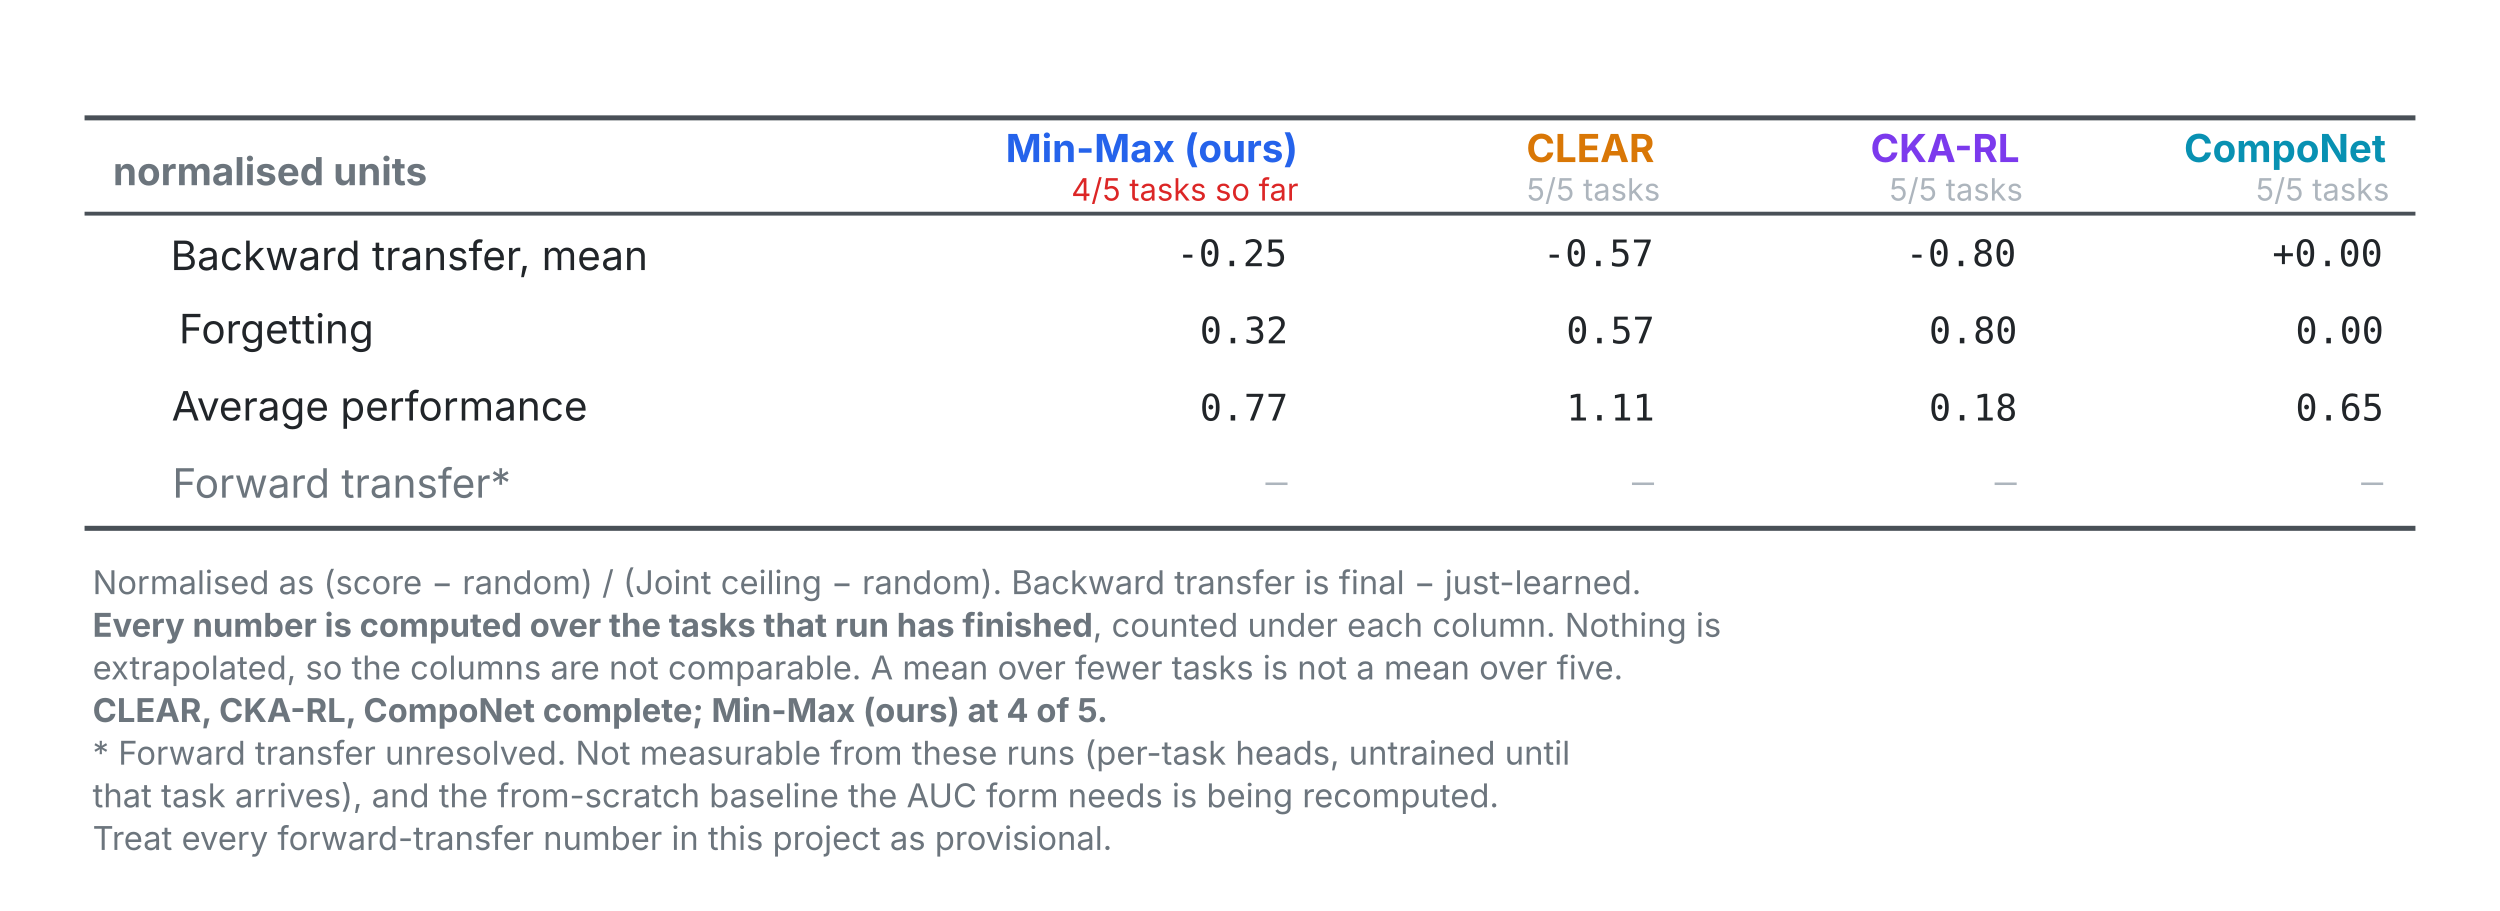
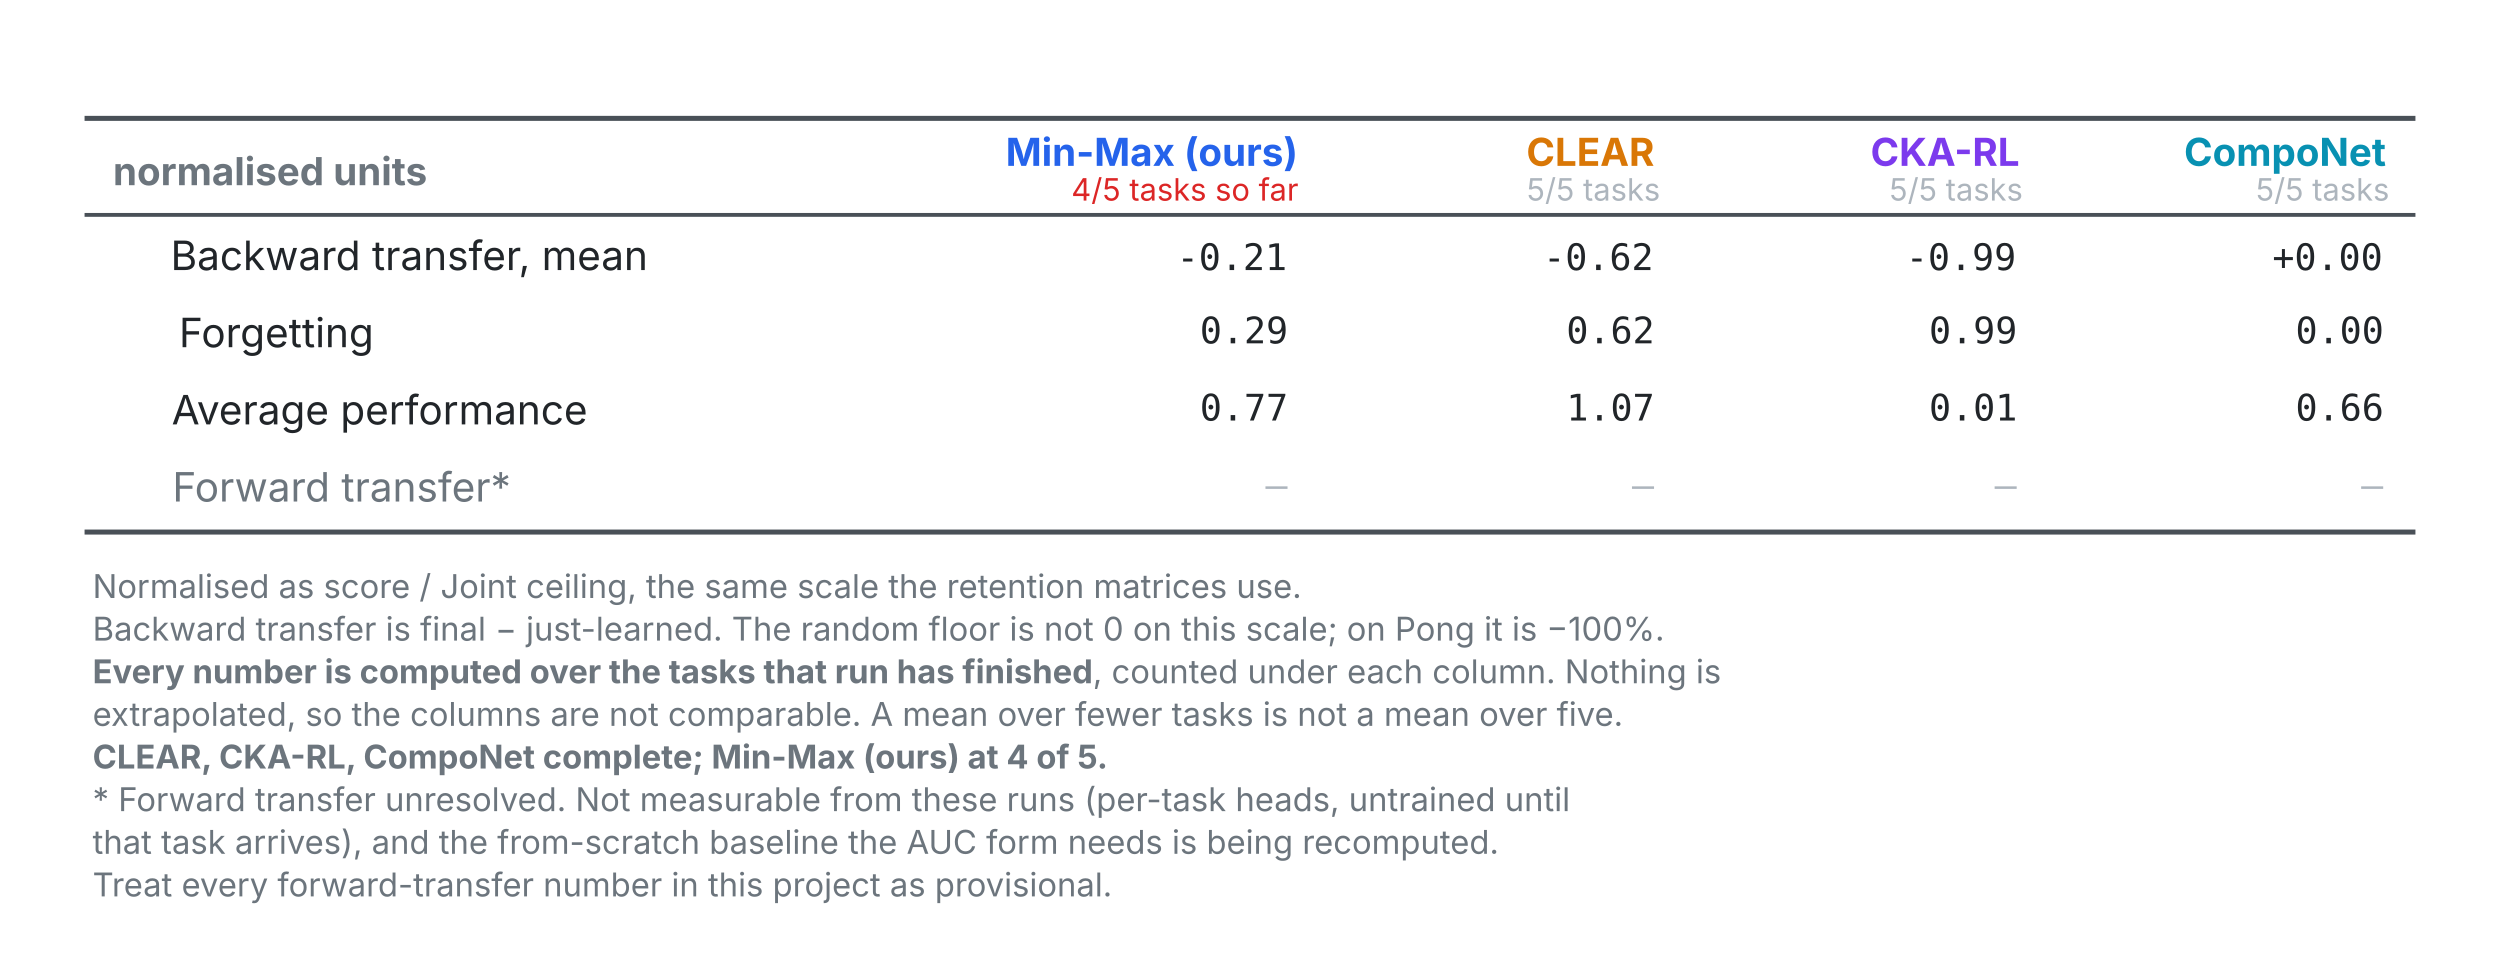
- <svg xmlns="http://www.w3.org/2000/svg" class="main-svg" width="648" height="236" style="" viewBox="0 0 648 236">
-   <rect x="0" y="0" width="648" height="236" style="fill: rgb(255, 255, 255); fill-opacity: 1;" />
-   <defs id="defs-a3469d">
+ <svg xmlns="http://www.w3.org/2000/svg" class="main-svg" width="648" height="248" style="" viewBox="0 0 648 248">
+   <rect x="0" y="0" width="648" height="248" style="fill: rgb(255, 255, 255); fill-opacity: 1;" />
+   <defs id="defs-782dda">
    <g class="clips">
-       <clipPath id="clipa3469dxyplot" class="plotclip">
-         <rect width="616" height="212" />
+       <clipPath id="clip782ddaxyplot" class="plotclip">
+         <rect width="616" height="224" />
      </clipPath>
-       <clipPath class="axesclip" id="clipa3469dx">
-         <rect x="16" y="0" width="616" height="236" />
+       <clipPath class="axesclip" id="clip782ddax">
+         <rect x="16" y="0" width="616" height="248" />
      </clipPath>
-       <clipPath class="axesclip" id="clipa3469dy">
-         <rect x="0" y="14" width="648" height="212" />
+       <clipPath class="axesclip" id="clip782dday">
+         <rect x="0" y="14" width="648" height="224" />
      </clipPath>
-       <clipPath class="axesclip" id="clipa3469dxy">
-         <rect x="16" y="14" width="616" height="212" />
+       <clipPath class="axesclip" id="clip782ddaxy">
+         <rect x="16" y="14" width="616" height="224" />
      </clipPath>
    </g>
    <g class="gradients" />
    <g class="patterns" />
  </defs>
  <g class="bglayer" />
  <g class="layer-below">
    <g class="imagelayer" />
    <g class="shapelayer" />
  </g>
  <g class="cartesianlayer">
    <g class="subplot xy">
      <g class="layer-subplot">
        <g class="shapelayer" />
        <g class="imagelayer" />
      </g>
      <g class="minor-gridlayer">
        <g class="x" />
        <g class="y" />
      </g>
      <g class="gridlayer">
        <g class="x" />
        <g class="y" />
      </g>
      <g class="zerolinelayer" />
      <g class="layer-between">
        <g class="shapelayer" />
        <g class="imagelayer" />
      </g>
      <path class="xlines-below" />
      <path class="ylines-below" />
      <g class="overlines-below" />
      <g class="xaxislayer-below" />
      <g class="yaxislayer-below" />
      <g class="overaxes-below" />
      <g class="overplot">
-         <g class="xy" transform="translate(16,14)" clip-path="url(#clipa3469dxyplot)">
+         <g class="xy" transform="translate(16,14)" clip-path="url(#clip782ddaxyplot)">
          <g class="scatterlayer mlayer">
-             <g class="trace scatter trace370240" style="stroke-miterlimit: 2; opacity: 1;">
+             <g class="trace scatter trace549ef5" style="stroke-miterlimit: 2; opacity: 1;">
              <g class="fills" />
              <g class="errorbars" />
              <g class="lines" />
              <g class="points" />
              <g class="text" />
            </g>
          </g>
        </g>
      </g>
      <g class="zerolinelayer-above" />
      <path class="xlines-above crisp" d="M0,0" style="fill: none;" />
      <path class="ylines-above crisp" d="M0,0" style="fill: none;" />
      <g class="overlines-above" />
      <g class="xaxislayer-above" />
      <g class="yaxislayer-above" />
      <g class="overaxes-above" />
    </g>
  </g>
  <g class="polarlayer" />
  <g class="smithlayer" />
  <g class="ternarylayer" />
  <g class="geolayer" />
  <g class="funnelarealayer" />
  <g class="pielayer" />
  <g class="iciclelayer" />
  <g class="treemaplayer" />
  <g class="sunburstlayer" />
  <g class="glimages" />
-   <defs id="topdefs-a3469d">
+   <defs id="topdefs-782dda">
    <g class="clips" />
  </defs>
  <g class="layer-above">
    <g class="imagelayer" />
    <g class="shapelayer">
-       <g class="shape-group" data-index="0" clip-path="url(#clipa3469dxy)">
-         <path data-index="0" fill-rule="evenodd" d="M21.92,30.55L626.08,30.55" style="opacity: 1; stroke: rgb(73, 80, 87); stroke-opacity: 1; fill: rgb(0, 0, 0); fill-opacity: 0; stroke-width: 1.3px;" />
-       </g>
-       <g class="shape-group" data-index="1" clip-path="url(#clipa3469dxy)">
-         <path data-index="1" fill-rule="evenodd" d="M21.92,55.38L626.08,55.38" style="opacity: 1; stroke: rgb(73, 80, 87); stroke-opacity: 1; fill: rgb(0, 0, 0); fill-opacity: 0; stroke-width: 1px;" />
-       </g>
-       <g class="shape-group" data-index="2" clip-path="url(#clipa3469dxy)">
-         <path data-index="2" fill-rule="evenodd" d="M21.92,136.94L626.08,136.94" style="opacity: 1; stroke: rgb(73, 80, 87); stroke-opacity: 1; fill: rgb(0, 0, 0); fill-opacity: 0; stroke-width: 1.3px;" />
+       <g class="shape-group" data-index="0" clip-path="url(#clip782ddaxy)">
+         <path data-index="0" fill-rule="evenodd" d="M21.92,30.68L626.08,30.68" style="opacity: 1; stroke: rgb(73, 80, 87); stroke-opacity: 1; fill: rgb(0, 0, 0); fill-opacity: 0; stroke-width: 1.3px;" />
+       </g>
+       <g class="shape-group" data-index="1" clip-path="url(#clip782ddaxy)">
+         <path data-index="1" fill-rule="evenodd" d="M21.92,55.7L626.08,55.7" style="opacity: 1; stroke: rgb(73, 80, 87); stroke-opacity: 1; fill: rgb(0, 0, 0); fill-opacity: 0; stroke-width: 1px;" />
+       </g>
+       <g class="shape-group" data-index="2" clip-path="url(#clip782ddaxy)">
+         <path data-index="2" fill-rule="evenodd" d="M21.92,137.91L626.08,137.91" style="opacity: 1; stroke: rgb(73, 80, 87); stroke-opacity: 1; fill: rgb(0, 0, 0); fill-opacity: 0; stroke-width: 1.3px;" />
      </g>
    </g>
  </g>
  <g class="infolayer">
    <g class="g-gtitle" />
    <g class="annotation" data-index="0" style="opacity: 1;">
-       <g class="annotation-text-g" transform="rotate(0,298.35,38.43)">
-         <g class="cursor-pointer" transform="translate(261,30)">
+       <g class="annotation-text-g" transform="rotate(0,298.35,38.62)">
+         <g class="cursor-pointer" transform="translate(261,31)">
          <rect class="bg" x="0.5" y="0.5" width="74" height="15" style="stroke-width: 1px; stroke: rgb(0, 0, 0); stroke-opacity: 0; fill: rgb(0, 0, 0); fill-opacity: 0;" />
          <text class="annotation-text" text-anchor="middle" x="37.555" y="12" style="font-family: Inter, Helvetica, Arial, sans-serif; font-size: 10px; fill: rgb(37, 99, 235); fill-opacity: 1; white-space: pre;">
            <tspan style="font-weight:bold">Min-Max (ours)</tspan>
          </text>
        </g>
      </g>
    </g>
    <g class="annotation" data-index="1" style="opacity: 1;">
-       <g class="annotation-text-g" transform="rotate(0,306.85,49.46)">
+       <g class="annotation-text-g" transform="rotate(0,306.85,49.74)">
        <g class="cursor-pointer" transform="translate(278,43)">
          <rect class="bg" x="0.5" y="0.5" width="57" height="12" style="stroke-width: 1px; stroke: rgb(0, 0, 0); stroke-opacity: 0; fill: rgb(0, 0, 0); fill-opacity: 0;" />
          <text class="annotation-text" text-anchor="middle" x="29.125" y="9" style="font-family: Inter, Helvetica, Arial, sans-serif; font-size: 8px; fill: rgb(220, 38, 38); fill-opacity: 1; white-space: pre;">4/5 tasks so far</text>
        </g>
      </g>
    </g>
    <g class="annotation" data-index="2" style="opacity: 1;">
-       <g class="annotation-text-g" transform="rotate(0,411.62,38.43)">
-         <g class="cursor-pointer" transform="translate(393,30)">
+       <g class="annotation-text-g" transform="rotate(0,411.62,38.62)">
+         <g class="cursor-pointer" transform="translate(393,31)">
          <rect class="bg" x="0.5" y="0.5" width="37" height="15" style="stroke-width: 1px; stroke: rgb(0, 0, 0); stroke-opacity: 0; fill: rgb(0, 0, 0); fill-opacity: 0;" />
          <text class="annotation-text" text-anchor="middle" x="19.227" y="12" style="font-family: Inter, Helvetica, Arial, sans-serif; font-size: 10px; fill: rgb(217, 119, 6); fill-opacity: 1; white-space: pre;">
            <tspan style="font-weight:bold">CLEAR</tspan>
          </text>
        </g>
      </g>
    </g>
    <g class="annotation" data-index="3" style="opacity: 1;">
-       <g class="annotation-text-g" transform="rotate(0,412.62,49.46)">
+       <g class="annotation-text-g" transform="rotate(0,412.62,49.74)">
        <g class="cursor-pointer" transform="translate(395,43)">
          <rect class="bg" x="0.5" y="0.5" width="35" height="12" style="stroke-width: 1px; stroke: rgb(0, 0, 0); stroke-opacity: 0; fill: rgb(0, 0, 0); fill-opacity: 0;" />
          <text class="annotation-text" text-anchor="middle" x="18.008" y="9" style="font-family: Inter, Helvetica, Arial, sans-serif; font-size: 8px; fill: rgb(173, 181, 189); fill-opacity: 1; white-space: pre;">5/5 tasks</text>
        </g>
      </g>
    </g>
    <g class="annotation" data-index="4" style="opacity: 1;">
-       <g class="annotation-text-g" transform="rotate(0,504.38,38.43)">
-         <g class="cursor-pointer" transform="translate(483,30)">
+       <g class="annotation-text-g" transform="rotate(0,504.38,38.62)">
+         <g class="cursor-pointer" transform="translate(483,31)">
          <rect class="bg" x="0.5" y="0.5" width="41" height="15" style="stroke-width: 1px; stroke: rgb(0, 0, 0); stroke-opacity: 0; fill: rgb(0, 0, 0); fill-opacity: 0;" />
          <text class="annotation-text" text-anchor="middle" x="21.164" y="12" style="font-family: Inter, Helvetica, Arial, sans-serif; font-size: 10px; fill: rgb(124, 58, 237); fill-opacity: 1; white-space: pre;">
            <tspan style="font-weight:bold">CKA-RL</tspan>
          </text>
        </g>
      </g>
    </g>
    <g class="annotation" data-index="5" style="opacity: 1;">
-       <g class="annotation-text-g" transform="rotate(0,507.38,49.46)">
+       <g class="annotation-text-g" transform="rotate(0,507.38,49.74)">
        <g class="cursor-pointer" transform="translate(489,43)">
          <rect class="bg" x="0.5" y="0.5" width="35" height="12" style="stroke-width: 1px; stroke: rgb(0, 0, 0); stroke-opacity: 0; fill: rgb(0, 0, 0); fill-opacity: 0;" />
          <text class="annotation-text" text-anchor="middle" x="18.008" y="9" style="font-family: Inter, Helvetica, Arial, sans-serif; font-size: 8px; fill: rgb(173, 181, 189); fill-opacity: 1; white-space: pre;">5/5 tasks</text>
        </g>
      </g>
    </g>
    <g class="annotation" data-index="6" style="opacity: 1;">
-       <g class="annotation-text-g" transform="rotate(0,592.65,38.43)">
-         <g class="cursor-pointer" transform="translate(565,30)">
+       <g class="annotation-text-g" transform="rotate(0,592.65,38.62)">
+         <g class="cursor-pointer" transform="translate(565,31)">
          <rect class="bg" x="0.5" y="0.5" width="54" height="15" style="stroke-width: 1px; stroke: rgb(0, 0, 0); stroke-opacity: 0; fill: rgb(0, 0, 0); fill-opacity: 0;" />
          <text class="annotation-text" text-anchor="middle" x="27.281" y="12" style="font-family: Inter, Helvetica, Arial, sans-serif; font-size: 10px; fill: rgb(8, 145, 178); fill-opacity: 1; white-space: pre;">
            <tspan style="font-weight:bold">CompoNet</tspan>
          </text>
        </g>
      </g>
    </g>
    <g class="annotation" data-index="7" style="opacity: 1;">
-       <g class="annotation-text-g" transform="rotate(0,602.15,49.46)">
+       <g class="annotation-text-g" transform="rotate(0,602.15,49.74)">
        <g class="cursor-pointer" transform="translate(584,43)">
          <rect class="bg" x="0.5" y="0.5" width="35" height="12" style="stroke-width: 1px; stroke: rgb(0, 0, 0); stroke-opacity: 0; fill: rgb(0, 0, 0); fill-opacity: 0;" />
          <text class="annotation-text" text-anchor="middle" x="18.008" y="9" style="font-family: Inter, Helvetica, Arial, sans-serif; font-size: 8px; fill: rgb(173, 181, 189); fill-opacity: 1; white-space: pre;">5/5 tasks</text>
        </g>
      </g>
    </g>
    <g class="annotation" data-index="8" style="opacity: 1;">
-       <g class="annotation-text-g" transform="rotate(0,69.85,43.55)">
+       <g class="annotation-text-g" transform="rotate(0,69.85,43.79)">
        <g class="cursor-pointer" transform="translate(28,36)">
          <rect class="bg" x="0.5" y="0.5" width="83" height="15" style="stroke-width: 1px; stroke: rgb(0, 0, 0); stroke-opacity: 0; fill: rgb(0, 0, 0); fill-opacity: 0;" />
          <text class="annotation-text" text-anchor="middle" x="42.008" y="12" style="font-family: Inter, Helvetica, Arial, sans-serif; font-size: 10px; fill: rgb(108, 117, 125); fill-opacity: 1; white-space: pre;">
            <tspan style="font-weight:bold">normalised units</tspan>
          </text>
        </g>
      </g>
    </g>
    <g class="annotation" data-index="9" style="opacity: 1;">
-       <g class="annotation-text-g" transform="rotate(0,105.62,65.62)">
+       <g class="annotation-text-g" transform="rotate(0,105.62,66.03)">
        <g class="cursor-pointer" transform="translate(46,58)">
          <rect class="bg" x="0.5" y="0.5" width="119" height="15" style="stroke-width: 1px; stroke: rgb(0, 0, 0); stroke-opacity: 0; fill: rgb(0, 0, 0); fill-opacity: 0;" />
          <text class="annotation-text" text-anchor="middle" x="60.078" y="12" style="font-family: Inter, Helvetica, Arial, sans-serif; font-size: 10.5px; fill: rgb(33, 37, 41); fill-opacity: 1; white-space: pre;">Backward transfer, mean</text>
        </g>
      </g>
    </g>
    <g class="annotation" data-index="10" style="opacity: 1;">
-       <g class="annotation-text-g" transform="rotate(0,319.35,65.62)">
-         <g class="cursor-pointer" transform="translate(303,58)">
+       <g class="annotation-text-g" transform="rotate(0,319.35,66.03)">
+         <g class="cursor-pointer" transform="translate(303,59)">
          <rect class="bg" x="0.5" y="0.5" width="32" height="14" style="stroke-width: 1px; stroke: rgb(0, 0, 0); stroke-opacity: 0; fill: rgb(0, 0, 0); fill-opacity: 0;" />
-           <text class="annotation-text" text-anchor="middle" x="16.305" y="11" style="font-family: 'JetBrains Mono', Menlo, Consolas, monospace; font-size: 9.5px; fill: rgb(33, 37, 41); fill-opacity: 1; white-space: pre;">-0.25</text>
+           <text class="annotation-text" text-anchor="middle" x="16.305" y="11" style="font-family: 'JetBrains Mono', Menlo, Consolas, monospace; font-size: 9.5px; fill: rgb(33, 37, 41); fill-opacity: 1; white-space: pre;">-0.21</text>
        </g>
      </g>
    </g>
    <g class="annotation" data-index="11" style="opacity: 1;">
-       <g class="annotation-text-g" transform="rotate(0,414.12,65.62)">
-         <g class="cursor-pointer" transform="translate(398,58)">
+       <g class="annotation-text-g" transform="rotate(0,414.12,66.03)">
+         <g class="cursor-pointer" transform="translate(398,59)">
          <rect class="bg" x="0.5" y="0.5" width="32" height="14" style="stroke-width: 1px; stroke: rgb(0, 0, 0); stroke-opacity: 0; fill: rgb(0, 0, 0); fill-opacity: 0;" />
-           <text class="annotation-text" text-anchor="middle" x="16.305" y="11" style="font-family: 'JetBrains Mono', Menlo, Consolas, monospace; font-size: 9.5px; fill: rgb(33, 37, 41); fill-opacity: 1; white-space: pre;">-0.57</text>
+           <text class="annotation-text" text-anchor="middle" x="16.305" y="11" style="font-family: 'JetBrains Mono', Menlo, Consolas, monospace; font-size: 9.5px; fill: rgb(33, 37, 41); fill-opacity: 1; white-space: pre;">-0.62</text>
        </g>
      </g>
    </g>
    <g class="annotation" data-index="12" style="opacity: 1;">
-       <g class="annotation-text-g" transform="rotate(0,508.88,65.62)">
-         <g class="cursor-pointer" transform="translate(492,58)">
+       <g class="annotation-text-g" transform="rotate(0,508.88,66.03)">
+         <g class="cursor-pointer" transform="translate(492,59)">
          <rect class="bg" x="0.5" y="0.5" width="32" height="14" style="stroke-width: 1px; stroke: rgb(0, 0, 0); stroke-opacity: 0; fill: rgb(0, 0, 0); fill-opacity: 0;" />
-           <text class="annotation-text" text-anchor="middle" x="16.305" y="11" style="font-family: 'JetBrains Mono', Menlo, Consolas, monospace; font-size: 9.5px; fill: rgb(33, 37, 41); fill-opacity: 1; white-space: pre;">-0.80</text>
+           <text class="annotation-text" text-anchor="middle" x="16.305" y="11" style="font-family: 'JetBrains Mono', Menlo, Consolas, monospace; font-size: 9.5px; fill: rgb(33, 37, 41); fill-opacity: 1; white-space: pre;">-0.99</text>
        </g>
      </g>
    </g>
    <g class="annotation" data-index="13" style="opacity: 1;">
-       <g class="annotation-text-g" transform="rotate(0,603.65,65.62)">
-         <g class="cursor-pointer" transform="translate(587,58)">
+       <g class="annotation-text-g" transform="rotate(0,603.65,66.03)">
+         <g class="cursor-pointer" transform="translate(587,59)">
          <rect class="bg" x="0.5" y="0.5" width="32" height="14" style="stroke-width: 1px; stroke: rgb(0, 0, 0); stroke-opacity: 0; fill: rgb(0, 0, 0); fill-opacity: 0;" />
          <text class="annotation-text" text-anchor="middle" x="16.305" y="11" style="font-family: 'JetBrains Mono', Menlo, Consolas, monospace; font-size: 9.5px; fill: rgb(33, 37, 41); fill-opacity: 1; white-space: pre;">+0.00</text>
        </g>
      </g>
    </g>
    <g class="annotation" data-index="14" style="opacity: 1;">
-       <g class="annotation-text-g" transform="rotate(0,71.12,85.32)">
-         <g class="cursor-pointer" transform="translate(46,77)">
+       <g class="annotation-text-g" transform="rotate(0,71.12,85.89)">
+         <g class="cursor-pointer" transform="translate(46,78)">
          <rect class="bg" x="0.5" y="0.5" width="50" height="15" style="stroke-width: 1px; stroke: rgb(0, 0, 0); stroke-opacity: 0; fill: rgb(0, 0, 0); fill-opacity: 0;" />
          <text class="annotation-text" text-anchor="middle" x="25.641" y="12" style="font-family: Inter, Helvetica, Arial, sans-serif; font-size: 10.5px; fill: rgb(33, 37, 41); fill-opacity: 1; white-space: pre;">Forgetting</text>
        </g>
      </g>
    </g>
    <g class="annotation" data-index="15" style="opacity: 1;">
-       <g class="annotation-text-g" transform="rotate(0,322.35,85.32)">
+       <g class="annotation-text-g" transform="rotate(0,322.35,85.89)">
        <g class="cursor-pointer" transform="translate(309,78)">
          <rect class="bg" x="0.5" y="0.5" width="26" height="14" style="stroke-width: 1px; stroke: rgb(0, 0, 0); stroke-opacity: 0; fill: rgb(0, 0, 0); fill-opacity: 0;" />
-           <text class="annotation-text" text-anchor="middle" x="13.445" y="11" style="font-family: 'JetBrains Mono', Menlo, Consolas, monospace; font-size: 9.5px; fill: rgb(33, 37, 41); fill-opacity: 1; white-space: pre;">0.32</text>
+           <text class="annotation-text" text-anchor="middle" x="13.445" y="11" style="font-family: 'JetBrains Mono', Menlo, Consolas, monospace; font-size: 9.5px; fill: rgb(33, 37, 41); fill-opacity: 1; white-space: pre;">0.29</text>
        </g>
      </g>
    </g>
    <g class="annotation" data-index="16" style="opacity: 1;">
-       <g class="annotation-text-g" transform="rotate(0,417.12,85.32)">
+       <g class="annotation-text-g" transform="rotate(0,417.12,85.89)">
        <g class="cursor-pointer" transform="translate(404,78)">
          <rect class="bg" x="0.5" y="0.5" width="26" height="14" style="stroke-width: 1px; stroke: rgb(0, 0, 0); stroke-opacity: 0; fill: rgb(0, 0, 0); fill-opacity: 0;" />
-           <text class="annotation-text" text-anchor="middle" x="13.445" y="11" style="font-family: 'JetBrains Mono', Menlo, Consolas, monospace; font-size: 9.5px; fill: rgb(33, 37, 41); fill-opacity: 1; white-space: pre;">0.57</text>
+           <text class="annotation-text" text-anchor="middle" x="13.445" y="11" style="font-family: 'JetBrains Mono', Menlo, Consolas, monospace; font-size: 9.5px; fill: rgb(33, 37, 41); fill-opacity: 1; white-space: pre;">0.62</text>
        </g>
      </g>
    </g>
    <g class="annotation" data-index="17" style="opacity: 1;">
-       <g class="annotation-text-g" transform="rotate(0,511.88,85.32)">
+       <g class="annotation-text-g" transform="rotate(0,511.88,85.89)">
        <g class="cursor-pointer" transform="translate(498,78)">
          <rect class="bg" x="0.5" y="0.5" width="26" height="14" style="stroke-width: 1px; stroke: rgb(0, 0, 0); stroke-opacity: 0; fill: rgb(0, 0, 0); fill-opacity: 0;" />
-           <text class="annotation-text" text-anchor="middle" x="13.445" y="11" style="font-family: 'JetBrains Mono', Menlo, Consolas, monospace; font-size: 9.5px; fill: rgb(33, 37, 41); fill-opacity: 1; white-space: pre;">0.80</text>
+           <text class="annotation-text" text-anchor="middle" x="13.445" y="11" style="font-family: 'JetBrains Mono', Menlo, Consolas, monospace; font-size: 9.5px; fill: rgb(33, 37, 41); fill-opacity: 1; white-space: pre;">0.99</text>
        </g>
      </g>
    </g>
    <g class="annotation" data-index="18" style="opacity: 1;">
-       <g class="annotation-text-g" transform="rotate(0,606.65,85.32)">
+       <g class="annotation-text-g" transform="rotate(0,606.65,85.89)">
        <g class="cursor-pointer" transform="translate(593,78)">
          <rect class="bg" x="0.5" y="0.5" width="26" height="14" style="stroke-width: 1px; stroke: rgb(0, 0, 0); stroke-opacity: 0; fill: rgb(0, 0, 0); fill-opacity: 0;" />
          <text class="annotation-text" text-anchor="middle" x="13.445" y="11" style="font-family: 'JetBrains Mono', Menlo, Consolas, monospace; font-size: 9.5px; fill: rgb(33, 37, 41); fill-opacity: 1; white-space: pre;">0.00</text>
        </g>
      </g>
    </g>
    <g class="annotation" data-index="19" style="opacity: 1;">
-       <g class="annotation-text-g" transform="rotate(0,98.12,105.03)">
-         <g class="cursor-pointer" transform="translate(46,97)">
+       <g class="annotation-text-g" transform="rotate(0,98.12,105.74)">
+         <g class="cursor-pointer" transform="translate(46,98)">
          <rect class="bg" x="0.5" y="0.5" width="104" height="15" style="stroke-width: 1px; stroke: rgb(0, 0, 0); stroke-opacity: 0; fill: rgb(0, 0, 0); fill-opacity: 0;" />
          <text class="annotation-text" text-anchor="middle" x="52.398" y="12" style="font-family: Inter, Helvetica, Arial, sans-serif; font-size: 10.5px; fill: rgb(33, 37, 41); fill-opacity: 1; white-space: pre;">Average performance</text>
        </g>
      </g>
    </g>
    <g class="annotation" data-index="20" style="opacity: 1;">
-       <g class="annotation-text-g" transform="rotate(0,322.35,105.03)">
+       <g class="annotation-text-g" transform="rotate(0,322.35,105.74)">
        <g class="cursor-pointer" transform="translate(309,98)">
          <rect class="bg" x="0.5" y="0.5" width="26" height="14" style="stroke-width: 1px; stroke: rgb(0, 0, 0); stroke-opacity: 0; fill: rgb(0, 0, 0); fill-opacity: 0;" />
          <text class="annotation-text" text-anchor="middle" x="13.445" y="11" style="font-family: 'JetBrains Mono', Menlo, Consolas, monospace; font-size: 9.5px; fill: rgb(33, 37, 41); fill-opacity: 1; white-space: pre;">0.77</text>
        </g>
      </g>
    </g>
    <g class="annotation" data-index="21" style="opacity: 1;">
-       <g class="annotation-text-g" transform="rotate(0,417.12,105.03)">
+       <g class="annotation-text-g" transform="rotate(0,417.12,105.74)">
        <g class="cursor-pointer" transform="translate(404,98)">
          <rect class="bg" x="0.5" y="0.5" width="26" height="14" style="stroke-width: 1px; stroke: rgb(0, 0, 0); stroke-opacity: 0; fill: rgb(0, 0, 0); fill-opacity: 0;" />
-           <text class="annotation-text" text-anchor="middle" x="13.445" y="11" style="font-family: 'JetBrains Mono', Menlo, Consolas, monospace; font-size: 9.5px; fill: rgb(33, 37, 41); fill-opacity: 1; white-space: pre;">1.11</text>
+           <text class="annotation-text" text-anchor="middle" x="13.445" y="11" style="font-family: 'JetBrains Mono', Menlo, Consolas, monospace; font-size: 9.5px; fill: rgb(33, 37, 41); fill-opacity: 1; white-space: pre;">1.07</text>
        </g>
      </g>
    </g>
    <g class="annotation" data-index="22" style="opacity: 1;">
-       <g class="annotation-text-g" transform="rotate(0,511.88,105.03)">
+       <g class="annotation-text-g" transform="rotate(0,511.88,105.74)">
        <g class="cursor-pointer" transform="translate(498,98)">
          <rect class="bg" x="0.5" y="0.5" width="26" height="14" style="stroke-width: 1px; stroke: rgb(0, 0, 0); stroke-opacity: 0; fill: rgb(0, 0, 0); fill-opacity: 0;" />
-           <text class="annotation-text" text-anchor="middle" x="13.445" y="11" style="font-family: 'JetBrains Mono', Menlo, Consolas, monospace; font-size: 9.5px; fill: rgb(33, 37, 41); fill-opacity: 1; white-space: pre;">0.18</text>
+           <text class="annotation-text" text-anchor="middle" x="13.445" y="11" style="font-family: 'JetBrains Mono', Menlo, Consolas, monospace; font-size: 9.5px; fill: rgb(33, 37, 41); fill-opacity: 1; white-space: pre;">0.01</text>
        </g>
      </g>
    </g>
    <g class="annotation" data-index="23" style="opacity: 1;">
-       <g class="annotation-text-g" transform="rotate(0,606.65,105.03)">
+       <g class="annotation-text-g" transform="rotate(0,606.65,105.74)">
        <g class="cursor-pointer" transform="translate(593,98)">
          <rect class="bg" x="0.5" y="0.5" width="26" height="14" style="stroke-width: 1px; stroke: rgb(0, 0, 0); stroke-opacity: 0; fill: rgb(0, 0, 0); fill-opacity: 0;" />
-           <text class="annotation-text" text-anchor="middle" x="13.445" y="11" style="font-family: 'JetBrains Mono', Menlo, Consolas, monospace; font-size: 9.5px; fill: rgb(33, 37, 41); fill-opacity: 1; white-space: pre;">0.65</text>
+           <text class="annotation-text" text-anchor="middle" x="13.445" y="11" style="font-family: 'JetBrains Mono', Menlo, Consolas, monospace; font-size: 9.5px; fill: rgb(33, 37, 41); fill-opacity: 1; white-space: pre;">0.66</text>
        </g>
      </g>
    </g>
    <g class="annotation" data-index="24" style="opacity: 1;">
-       <g class="annotation-text-g" transform="rotate(0,88.12,124.73)">
-         <g class="cursor-pointer" transform="translate(46,117)">
+       <g class="annotation-text-g" transform="rotate(0,88.12,125.6)">
+         <g class="cursor-pointer" transform="translate(46,118)">
          <rect class="bg" x="0.5" y="0.5" width="84" height="15" style="stroke-width: 1px; stroke: rgb(0, 0, 0); stroke-opacity: 0; fill: rgb(0, 0, 0); fill-opacity: 0;" />
          <text class="annotation-text" text-anchor="middle" x="42.555" y="12" style="font-family: Inter, Helvetica, Arial, sans-serif; font-size: 10.5px; fill: rgb(108, 117, 125); fill-opacity: 1; white-space: pre;">Forward transfer*</text>
        </g>
      </g>
    </g>
    <g class="annotation" data-index="25" style="opacity: 1;">
-       <g class="annotation-text-g" transform="rotate(0,330.85,124.73)">
-         <g class="cursor-pointer" transform="translate(326,117)">
+       <g class="annotation-text-g" transform="rotate(0,330.85,125.6)">
+         <g class="cursor-pointer" transform="translate(326,118)">
          <rect class="bg" x="0.5" y="0.5" width="9" height="14" style="stroke-width: 1px; stroke: rgb(0, 0, 0); stroke-opacity: 0; fill: rgb(0, 0, 0); fill-opacity: 0;" />
          <text class="annotation-text" text-anchor="middle" x="4.867" y="11" style="font-family: 'JetBrains Mono', Menlo, Consolas, monospace; font-size: 9.5px; fill: rgb(173, 181, 189); fill-opacity: 1; white-space: pre;">—</text>
        </g>
      </g>
    </g>
    <g class="annotation" data-index="26" style="opacity: 1;">
-       <g class="annotation-text-g" transform="rotate(0,425.62,124.73)">
-         <g class="cursor-pointer" transform="translate(421,117)">
+       <g class="annotation-text-g" transform="rotate(0,425.62,125.6)">
+         <g class="cursor-pointer" transform="translate(421,118)">
          <rect class="bg" x="0.5" y="0.5" width="9" height="14" style="stroke-width: 1px; stroke: rgb(0, 0, 0); stroke-opacity: 0; fill: rgb(0, 0, 0); fill-opacity: 0;" />
          <text class="annotation-text" text-anchor="middle" x="4.867" y="11" style="font-family: 'JetBrains Mono', Menlo, Consolas, monospace; font-size: 9.5px; fill: rgb(173, 181, 189); fill-opacity: 1; white-space: pre;">—</text>
        </g>
      </g>
    </g>
    <g class="annotation" data-index="27" style="opacity: 1;">
-       <g class="annotation-text-g" transform="rotate(0,520.38,124.73)">
-         <g class="cursor-pointer" transform="translate(515,117)">
+       <g class="annotation-text-g" transform="rotate(0,520.38,125.6)">
+         <g class="cursor-pointer" transform="translate(515,118)">
          <rect class="bg" x="0.5" y="0.5" width="9" height="14" style="stroke-width: 1px; stroke: rgb(0, 0, 0); stroke-opacity: 0; fill: rgb(0, 0, 0); fill-opacity: 0;" />
          <text class="annotation-text" text-anchor="middle" x="4.867" y="11" style="font-family: 'JetBrains Mono', Menlo, Consolas, monospace; font-size: 9.5px; fill: rgb(173, 181, 189); fill-opacity: 1; white-space: pre;">—</text>
        </g>
      </g>
    </g>
    <g class="annotation" data-index="28" style="opacity: 1;">
-       <g class="annotation-text-g" transform="rotate(0,615.15,124.73)">
-         <g class="cursor-pointer" transform="translate(610,117)">
+       <g class="annotation-text-g" transform="rotate(0,615.15,125.6)">
+         <g class="cursor-pointer" transform="translate(610,118)">
          <rect class="bg" x="0.5" y="0.5" width="9" height="14" style="stroke-width: 1px; stroke: rgb(0, 0, 0); stroke-opacity: 0; fill: rgb(0, 0, 0); fill-opacity: 0;" />
          <text class="annotation-text" text-anchor="middle" x="4.867" y="11" style="font-family: 'JetBrains Mono', Menlo, Consolas, monospace; font-size: 9.5px; fill: rgb(173, 181, 189); fill-opacity: 1; white-space: pre;">—</text>
        </g>
      </g>
    </g>
    <g class="annotation" data-index="29" style="opacity: 1;">
-       <g class="annotation-text-g" transform="rotate(0,227.42,184.43)">
-         <g class="cursor-pointer" transform="translate(22,144)">
-           <rect class="bg" x="0.5" y="0.5" width="410" height="79" style="stroke-width: 1px; stroke: rgb(0, 0, 0); stroke-opacity: 0; fill: rgb(0, 0, 0); fill-opacity: 0;" />
+       <g class="annotation-text-g" transform="rotate(0,227.42,190.96)">
+         <g class="cursor-pointer" transform="translate(22,145)">
+           <rect class="bg" x="0.5" y="0.5" width="410" height="90" style="stroke-width: 1px; stroke: rgb(0, 0, 0); stroke-opacity: 0; fill: rgb(0, 0, 0); fill-opacity: 0;" />
          <text class="annotation-text" text-anchor="start" x="2" y="10" style="font-family: Inter, Helvetica, Arial, sans-serif; font-size: 8.5px; fill: rgb(108, 117, 125); fill-opacity: 1; white-space: pre;">
-             <tspan class="line" dy="0em" x="2" y="10">Normalised as (score − random) / (Joint ceiling − random). Backward transfer is final − just-learned.</tspan>
-             <tspan class="line" dy="1.3em" x="2" y="10">
+             <tspan class="line" dy="0em" x="2" y="10">Normalised as score / Joint ceiling, the same scale the retention matrices use.</tspan>
+             <tspan class="line" dy="1.3em" x="2" y="10">Backward transfer is final − just-learned. The random floor is not 0 on this scale; on Pong it is −100%.</tspan>
+             <tspan class="line" dy="2.6em" x="2" y="10">
              <tspan style="font-weight:bold">Every number is computed over the tasks that run has finished</tspan>, counted under each column. Nothing is</tspan>
-             <tspan class="line" dy="2.6em" x="2" y="10">extrapolated, so the columns are not comparable. A mean over fewer tasks is not a mean over five.</tspan>
-             <tspan class="line" dy="3.9em" x="2" y="10">
+             <tspan class="line" dy="3.9em" x="2" y="10">extrapolated, so the columns are not comparable. A mean over fewer tasks is not a mean over five.</tspan>
+             <tspan class="line" dy="5.2em" x="2" y="10">
              <tspan style="font-weight:bold">CLEAR, CKA-RL, CompoNet complete; Min-Max (ours) at 4 of 5.</tspan>
            </tspan>
-             <tspan class="line" dy="5.2em" x="2" y="10">* Forward transfer unresolved. Not measurable from these runs (per-task heads, untrained until</tspan>
-             <tspan class="line" dy="6.5em" x="2" y="10">   that task arrives), and the from-scratch baseline the AUC form needs is being recomputed.</tspan>
-             <tspan class="line" dy="7.8em" x="2" y="10">   Treat every forward-transfer number in this project as provisional.</tspan>
+             <tspan class="line" dy="6.5em" x="2" y="10">* Forward transfer unresolved. Not measurable from these runs (per-task heads, untrained until</tspan>
+             <tspan class="line" dy="7.8em" x="2" y="10">   that task arrives), and the from-scratch baseline the AUC form needs is being recomputed.</tspan>
+             <tspan class="line" dy="9.1em" x="2" y="10">   Treat every forward-transfer number in this project as provisional.</tspan>
          </text>
        </g>
      </g>
    </g>
  </g>
</svg>
